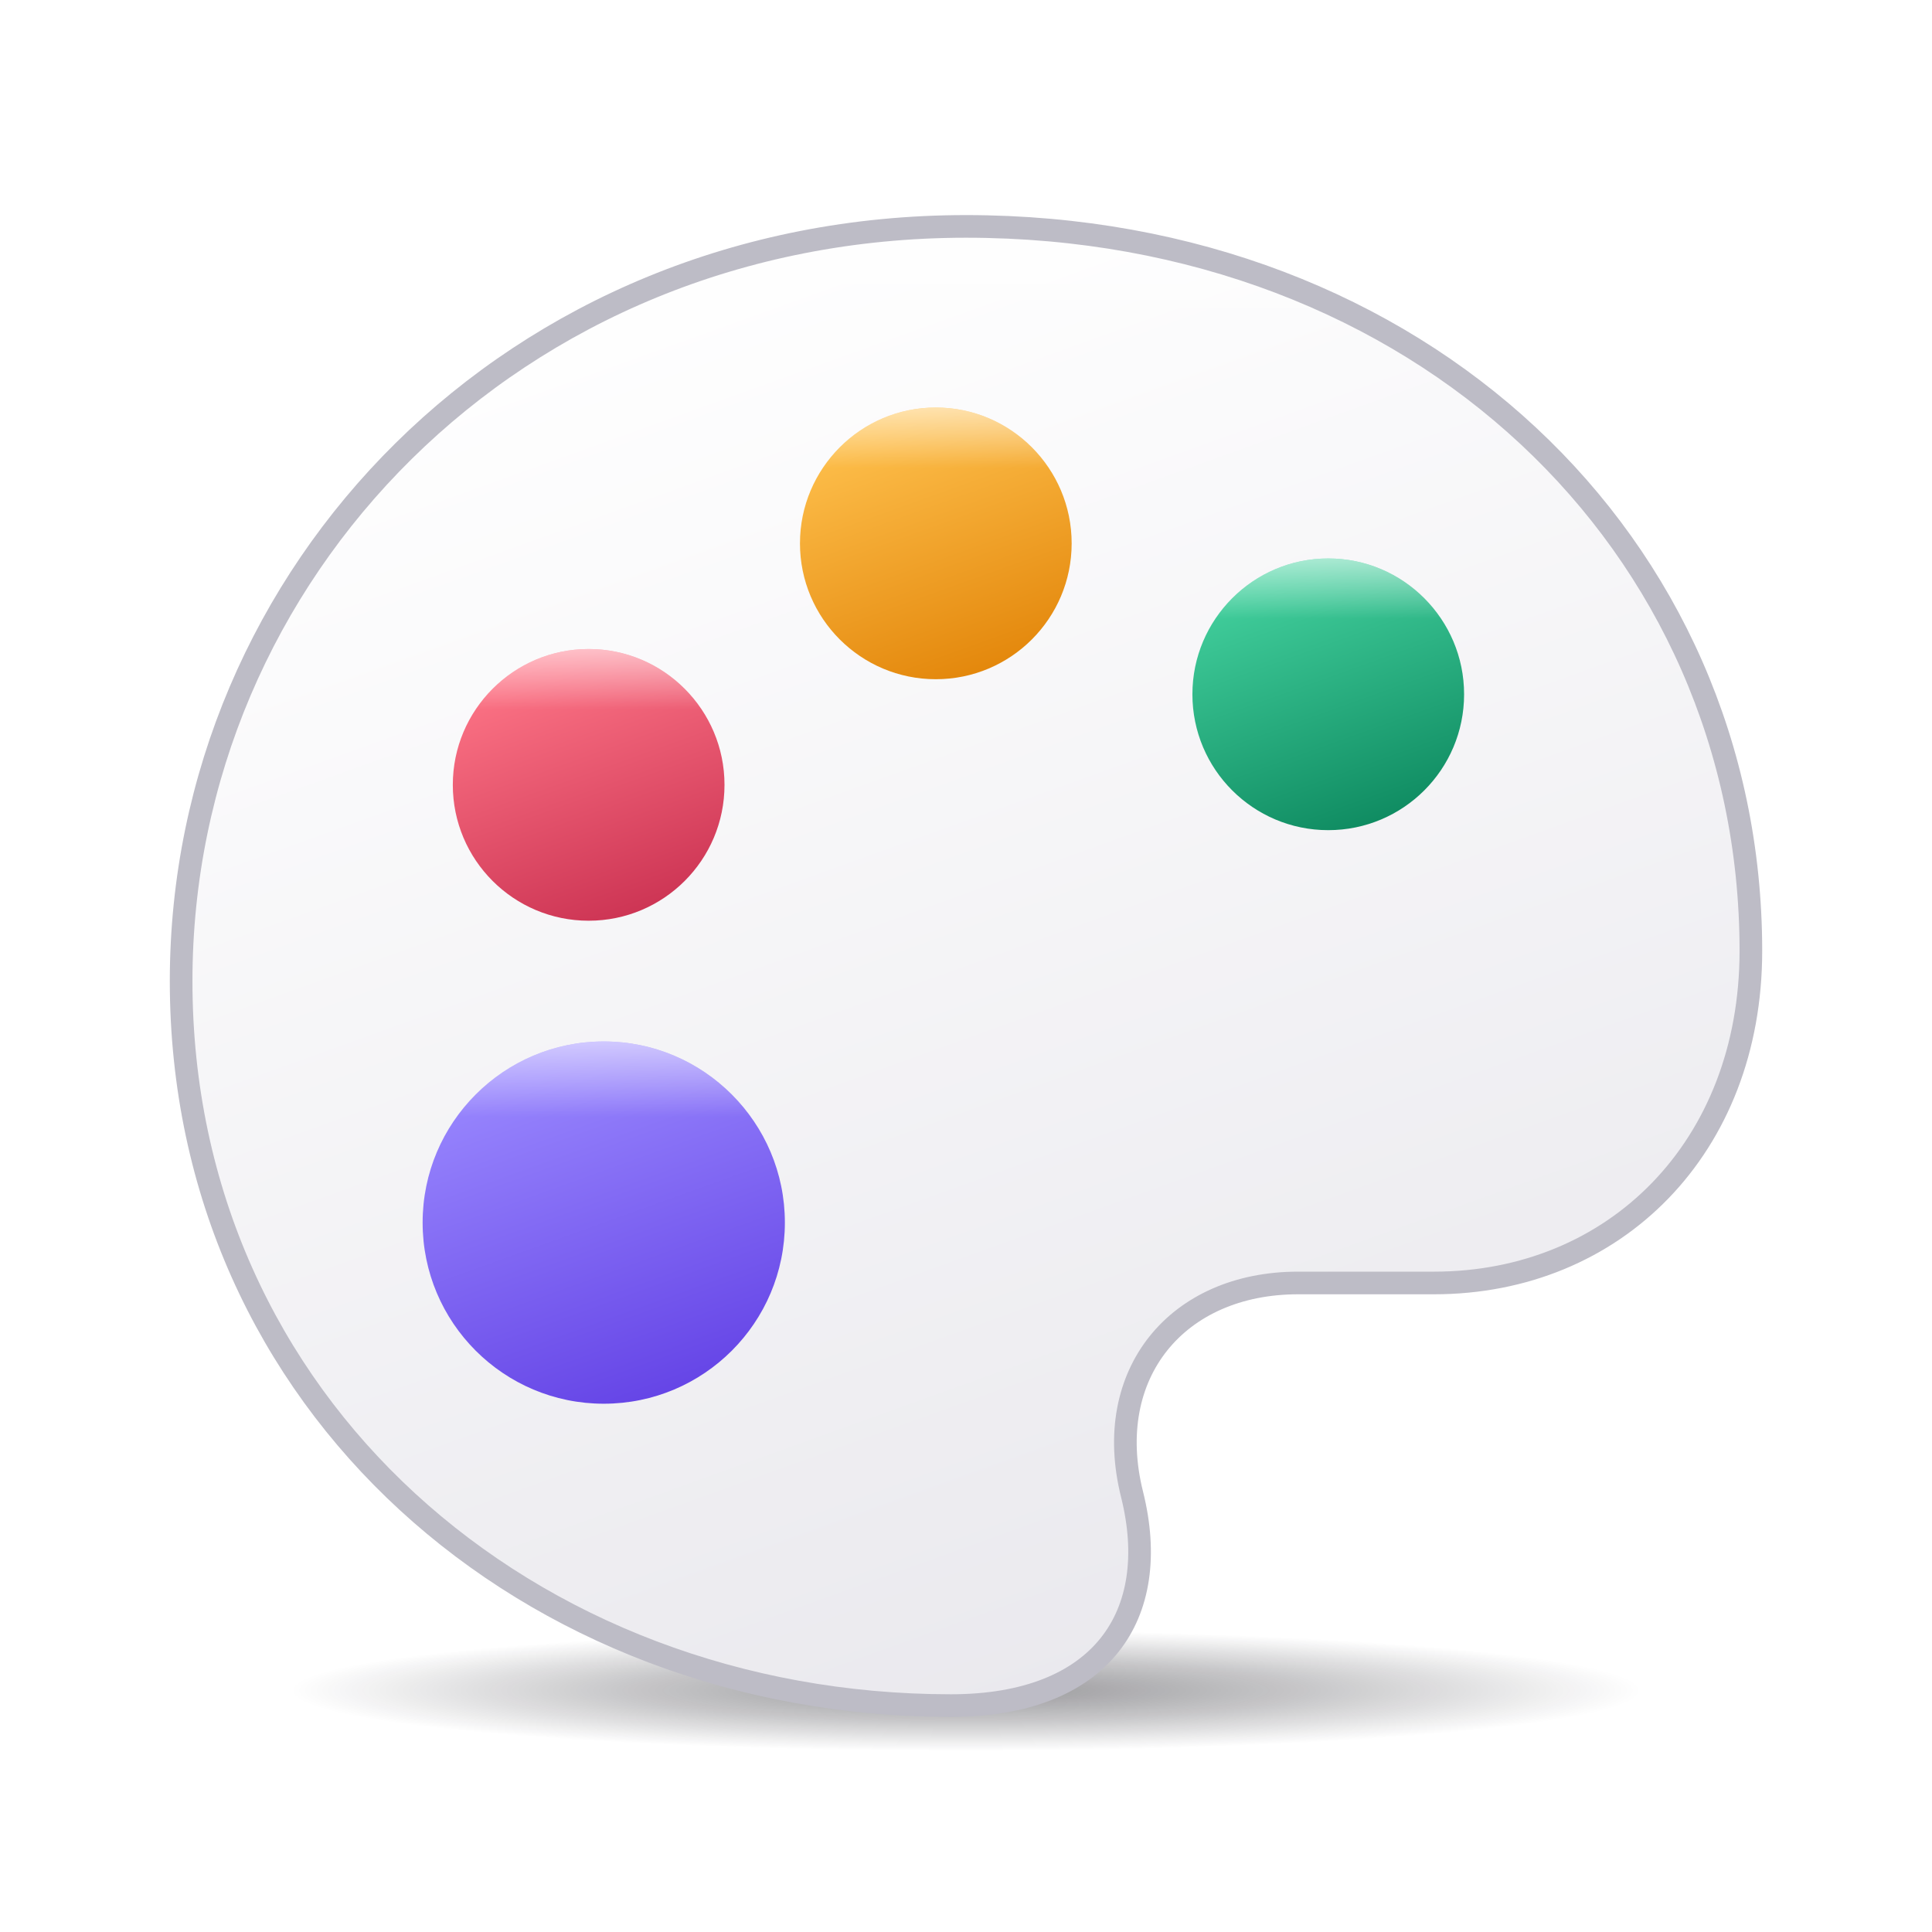
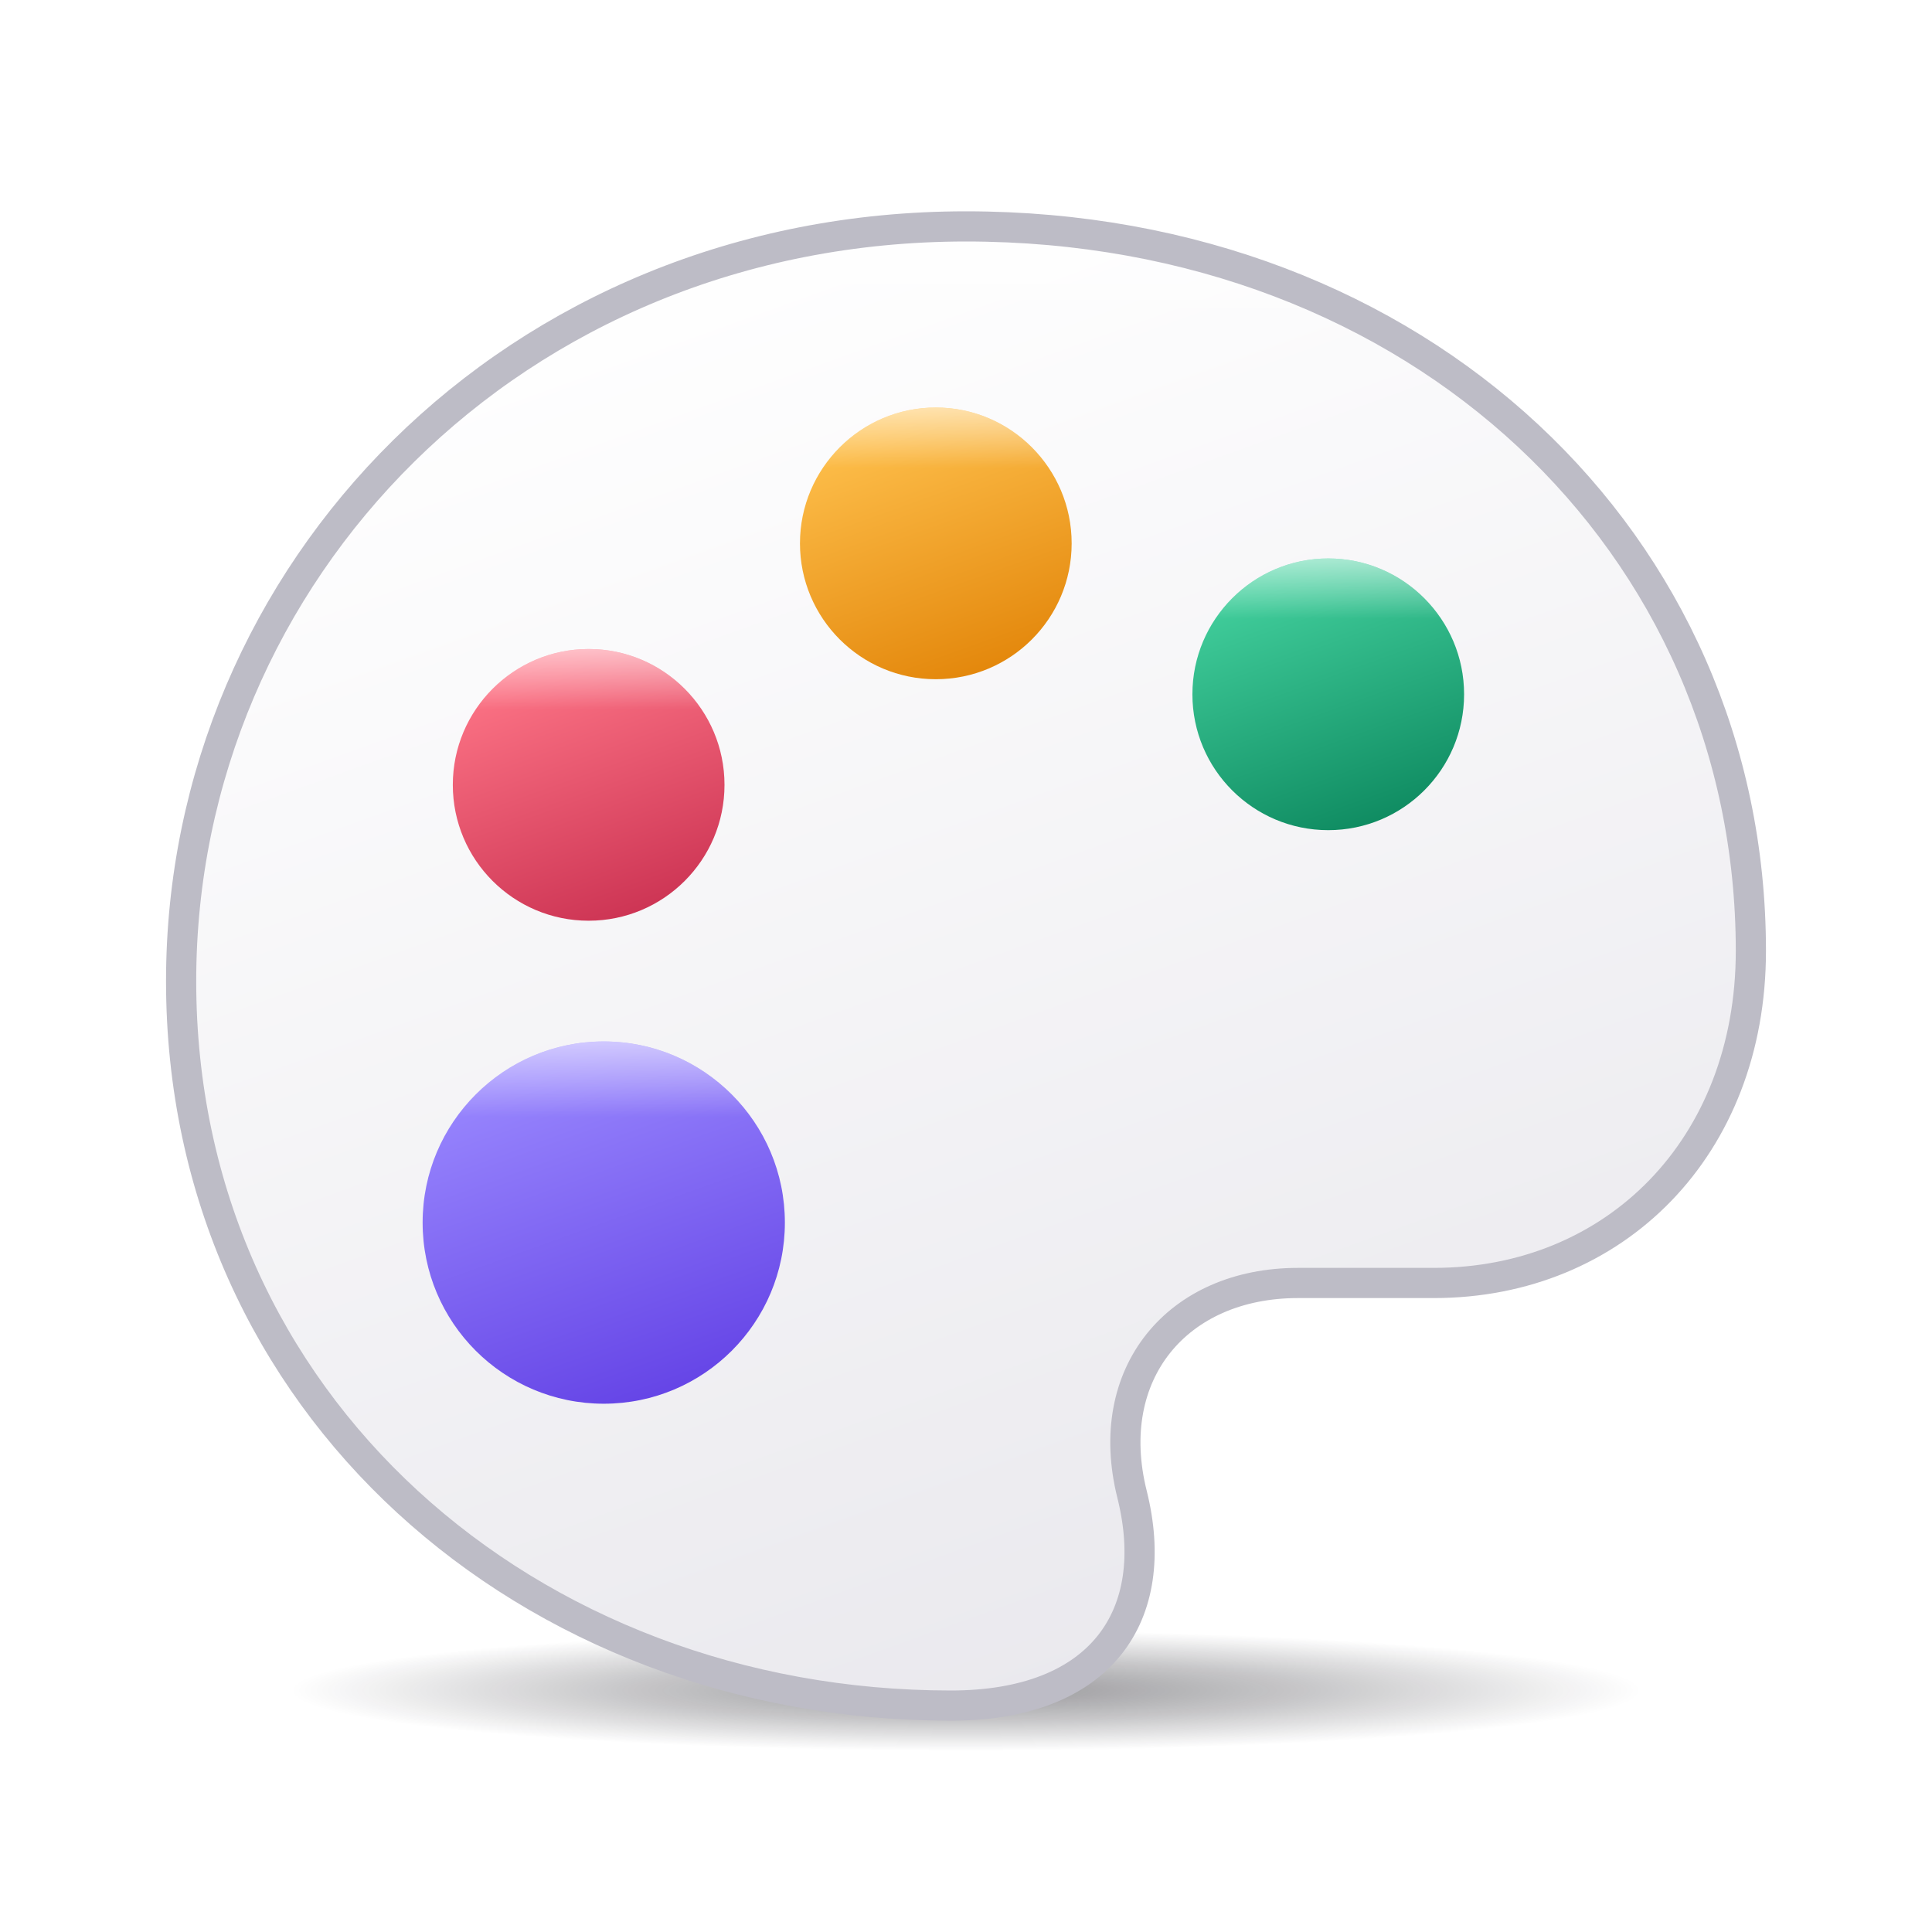
<svg xmlns="http://www.w3.org/2000/svg" width="256" height="256" viewBox="0 0 256 256">
  <defs>
    <radialGradient id="preferences-desktop-theme-global-shadow" gradientUnits="userSpaceOnUse" cx="0" cy="0" r="1" gradientTransform="translate(128 224) scale(90 8)">
      <stop offset="0" stop-color="#0B0A12" stop-opacity="0.42" />
      <stop offset="0.5" stop-color="#0B0A12" stop-opacity="0.23" />
      <stop offset="1" stop-color="#0B0A12" stop-opacity="0" />
    </radialGradient>
    <linearGradient id="preferences-desktop-theme-global-paper-body" gradientUnits="userSpaceOnUse" x1="92.72" y1="30" x2="163.28" y2="226">
      <stop offset="0" stop-color="#FFFFFF" />
      <stop offset="1" stop-color="#E9E8ED" />
    </linearGradient>
    <linearGradient id="preferences-desktop-theme-global-sheen" gradientUnits="userSpaceOnUse" x1="128" y1="30" x2="128" y2="44">
      <stop offset="0" stop-color="#FFFFFF" stop-opacity="0.55" />
      <stop offset="1" stop-color="#FFFFFF" stop-opacity="0" />
    </linearGradient>
    <linearGradient id="preferences-desktop-theme-global-coral-body" gradientUnits="userSpaceOnUse" x1="71.52" y1="86" x2="84.48" y2="122">
      <stop offset="0" stop-color="#FF7788" />
      <stop offset="1" stop-color="#CC3353" />
    </linearGradient>
    <linearGradient id="preferences-desktop-theme-global-sheen-2" gradientUnits="userSpaceOnUse" x1="78" y1="86" x2="78" y2="94">
      <stop offset="0" stop-color="#FFFFFF" stop-opacity="0.55" />
      <stop offset="1" stop-color="#FFFFFF" stop-opacity="0" />
    </linearGradient>
    <linearGradient id="preferences-desktop-theme-global-sun-body" gradientUnits="userSpaceOnUse" x1="117.52" y1="54" x2="130.48" y2="90">
      <stop offset="0" stop-color="#FFC24F" />
      <stop offset="1" stop-color="#E3860A" />
    </linearGradient>
    <linearGradient id="preferences-desktop-theme-global-sheen-3" gradientUnits="userSpaceOnUse" x1="124" y1="54" x2="124" y2="62">
      <stop offset="0" stop-color="#FFFFFF" stop-opacity="0.55" />
      <stop offset="1" stop-color="#FFFFFF" stop-opacity="0" />
    </linearGradient>
    <linearGradient id="preferences-desktop-theme-global-mint-body" gradientUnits="userSpaceOnUse" x1="169.52" y1="74" x2="182.48" y2="110">
      <stop offset="0" stop-color="#45D3A0" />
      <stop offset="1" stop-color="#0E8A60" />
    </linearGradient>
    <linearGradient id="preferences-desktop-theme-global-sheen-4" gradientUnits="userSpaceOnUse" x1="176" y1="74" x2="176" y2="82">
      <stop offset="0" stop-color="#FFFFFF" stop-opacity="0.55" />
      <stop offset="1" stop-color="#FFFFFF" stop-opacity="0" />
    </linearGradient>
    <linearGradient id="preferences-desktop-theme-global-iris-body" gradientUnits="userSpaceOnUse" x1="71.36" y1="138" x2="88.64" y2="186">
      <stop offset="0" stop-color="#9B8AFF" />
      <stop offset="1" stop-color="#6443E6" />
    </linearGradient>
    <linearGradient id="preferences-desktop-theme-global-sheen-5" gradientUnits="userSpaceOnUse" x1="80" y1="138" x2="80" y2="148">
      <stop offset="0" stop-color="#FFFFFF" stop-opacity="0.55" />
      <stop offset="1" stop-color="#FFFFFF" stop-opacity="0" />
    </linearGradient>
  </defs>
  <path d="M38 224A90 8 0 1 1 218 224A90 8 0 1 1 38 224Z" fill="url(#preferences-desktop-theme-global-shadow)" />
  <path d="M128 30C68 30 24 76 24 130C24 186 70 226 126 226C146 226 154 214 150 198C146 182 156 170 172 170H190C214 170 232 152 232 126C232 72 188 30 128 30Z" fill="url(#preferences-desktop-theme-global-paper-body)" />
  <path d="M128 30C68 30 24 76 24 130C24 186 70 226 126 226C146 226 154 214 150 198C146 182 156 170 172 170H190C214 170 232 152 232 126C232 72 188 30 128 30Z" fill="url(#preferences-desktop-theme-global-sheen)" />
-   <path d="M128 30C68 30 24 76 24 130C24 186 70 226 126 226C146 226 154 214 150 198C146 182 156 170 172 170H190C214 170 232 152 232 126C232 72 188 30 128 30Z" fill="none" stroke="#BDBCC6" stroke-width="3" stroke-linecap="round" stroke-linejoin="round" />
+   <path d="M128 30C68 30 24 76 24 130C24 186 70 226 126 226C146 226 154 214 150 198C146 182 156 170 172 170H190C214 170 232 152 232 126C232 72 188 30 128 30Z" fill="none" stroke="#BDBCC6" stroke-width="4" stroke-linecap="round" stroke-linejoin="round" />
  <path d="M60 104A18 18 0 1 1 96 104A18 18 0 1 1 60 104Z" fill="url(#preferences-desktop-theme-global-coral-body)" />
  <path d="M60 104A18 18 0 1 1 96 104A18 18 0 1 1 60 104Z" fill="url(#preferences-desktop-theme-global-sheen-2)" />
  <path d="M106 72A18 18 0 1 1 142 72A18 18 0 1 1 106 72Z" fill="url(#preferences-desktop-theme-global-sun-body)" />
  <path d="M106 72A18 18 0 1 1 142 72A18 18 0 1 1 106 72Z" fill="url(#preferences-desktop-theme-global-sheen-3)" />
  <path d="M158 92A18 18 0 1 1 194 92A18 18 0 1 1 158 92Z" fill="url(#preferences-desktop-theme-global-mint-body)" />
  <path d="M158 92A18 18 0 1 1 194 92A18 18 0 1 1 158 92Z" fill="url(#preferences-desktop-theme-global-sheen-4)" />
  <path d="M56 162A24 24 0 1 1 104 162A24 24 0 1 1 56 162Z" fill="url(#preferences-desktop-theme-global-iris-body)" />
  <path d="M56 162A24 24 0 1 1 104 162A24 24 0 1 1 56 162Z" fill="url(#preferences-desktop-theme-global-sheen-5)" />
</svg>
